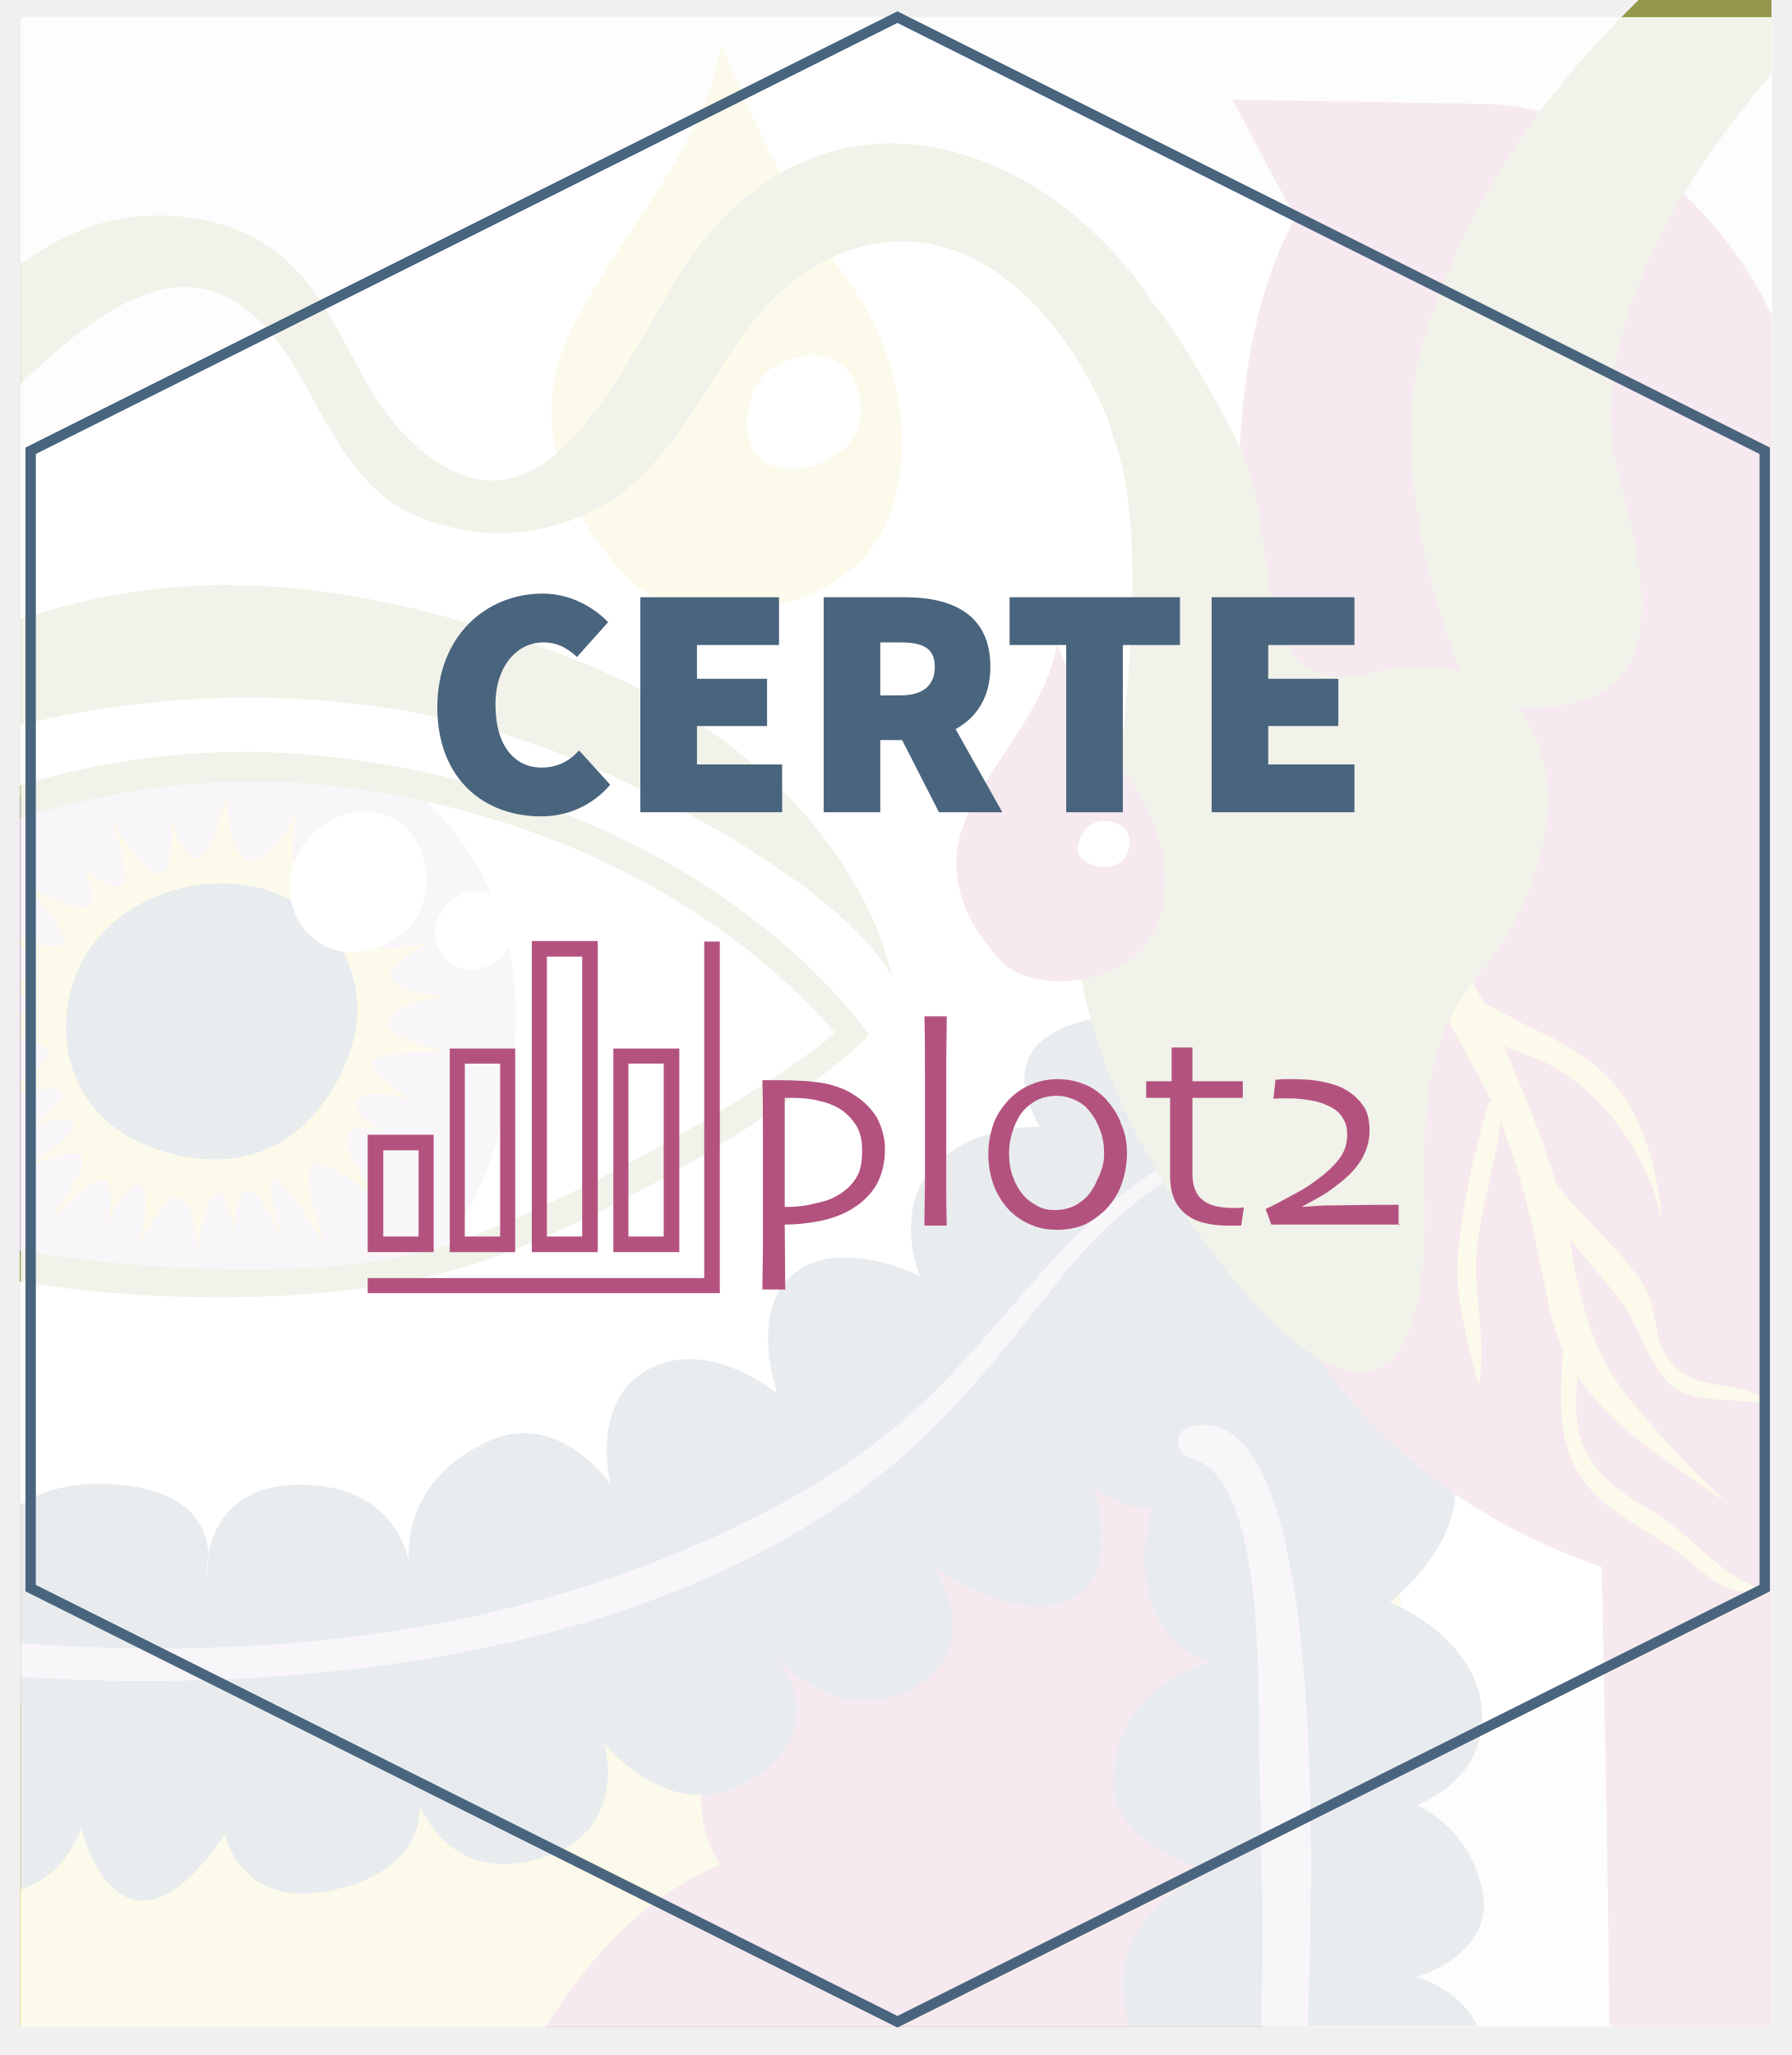
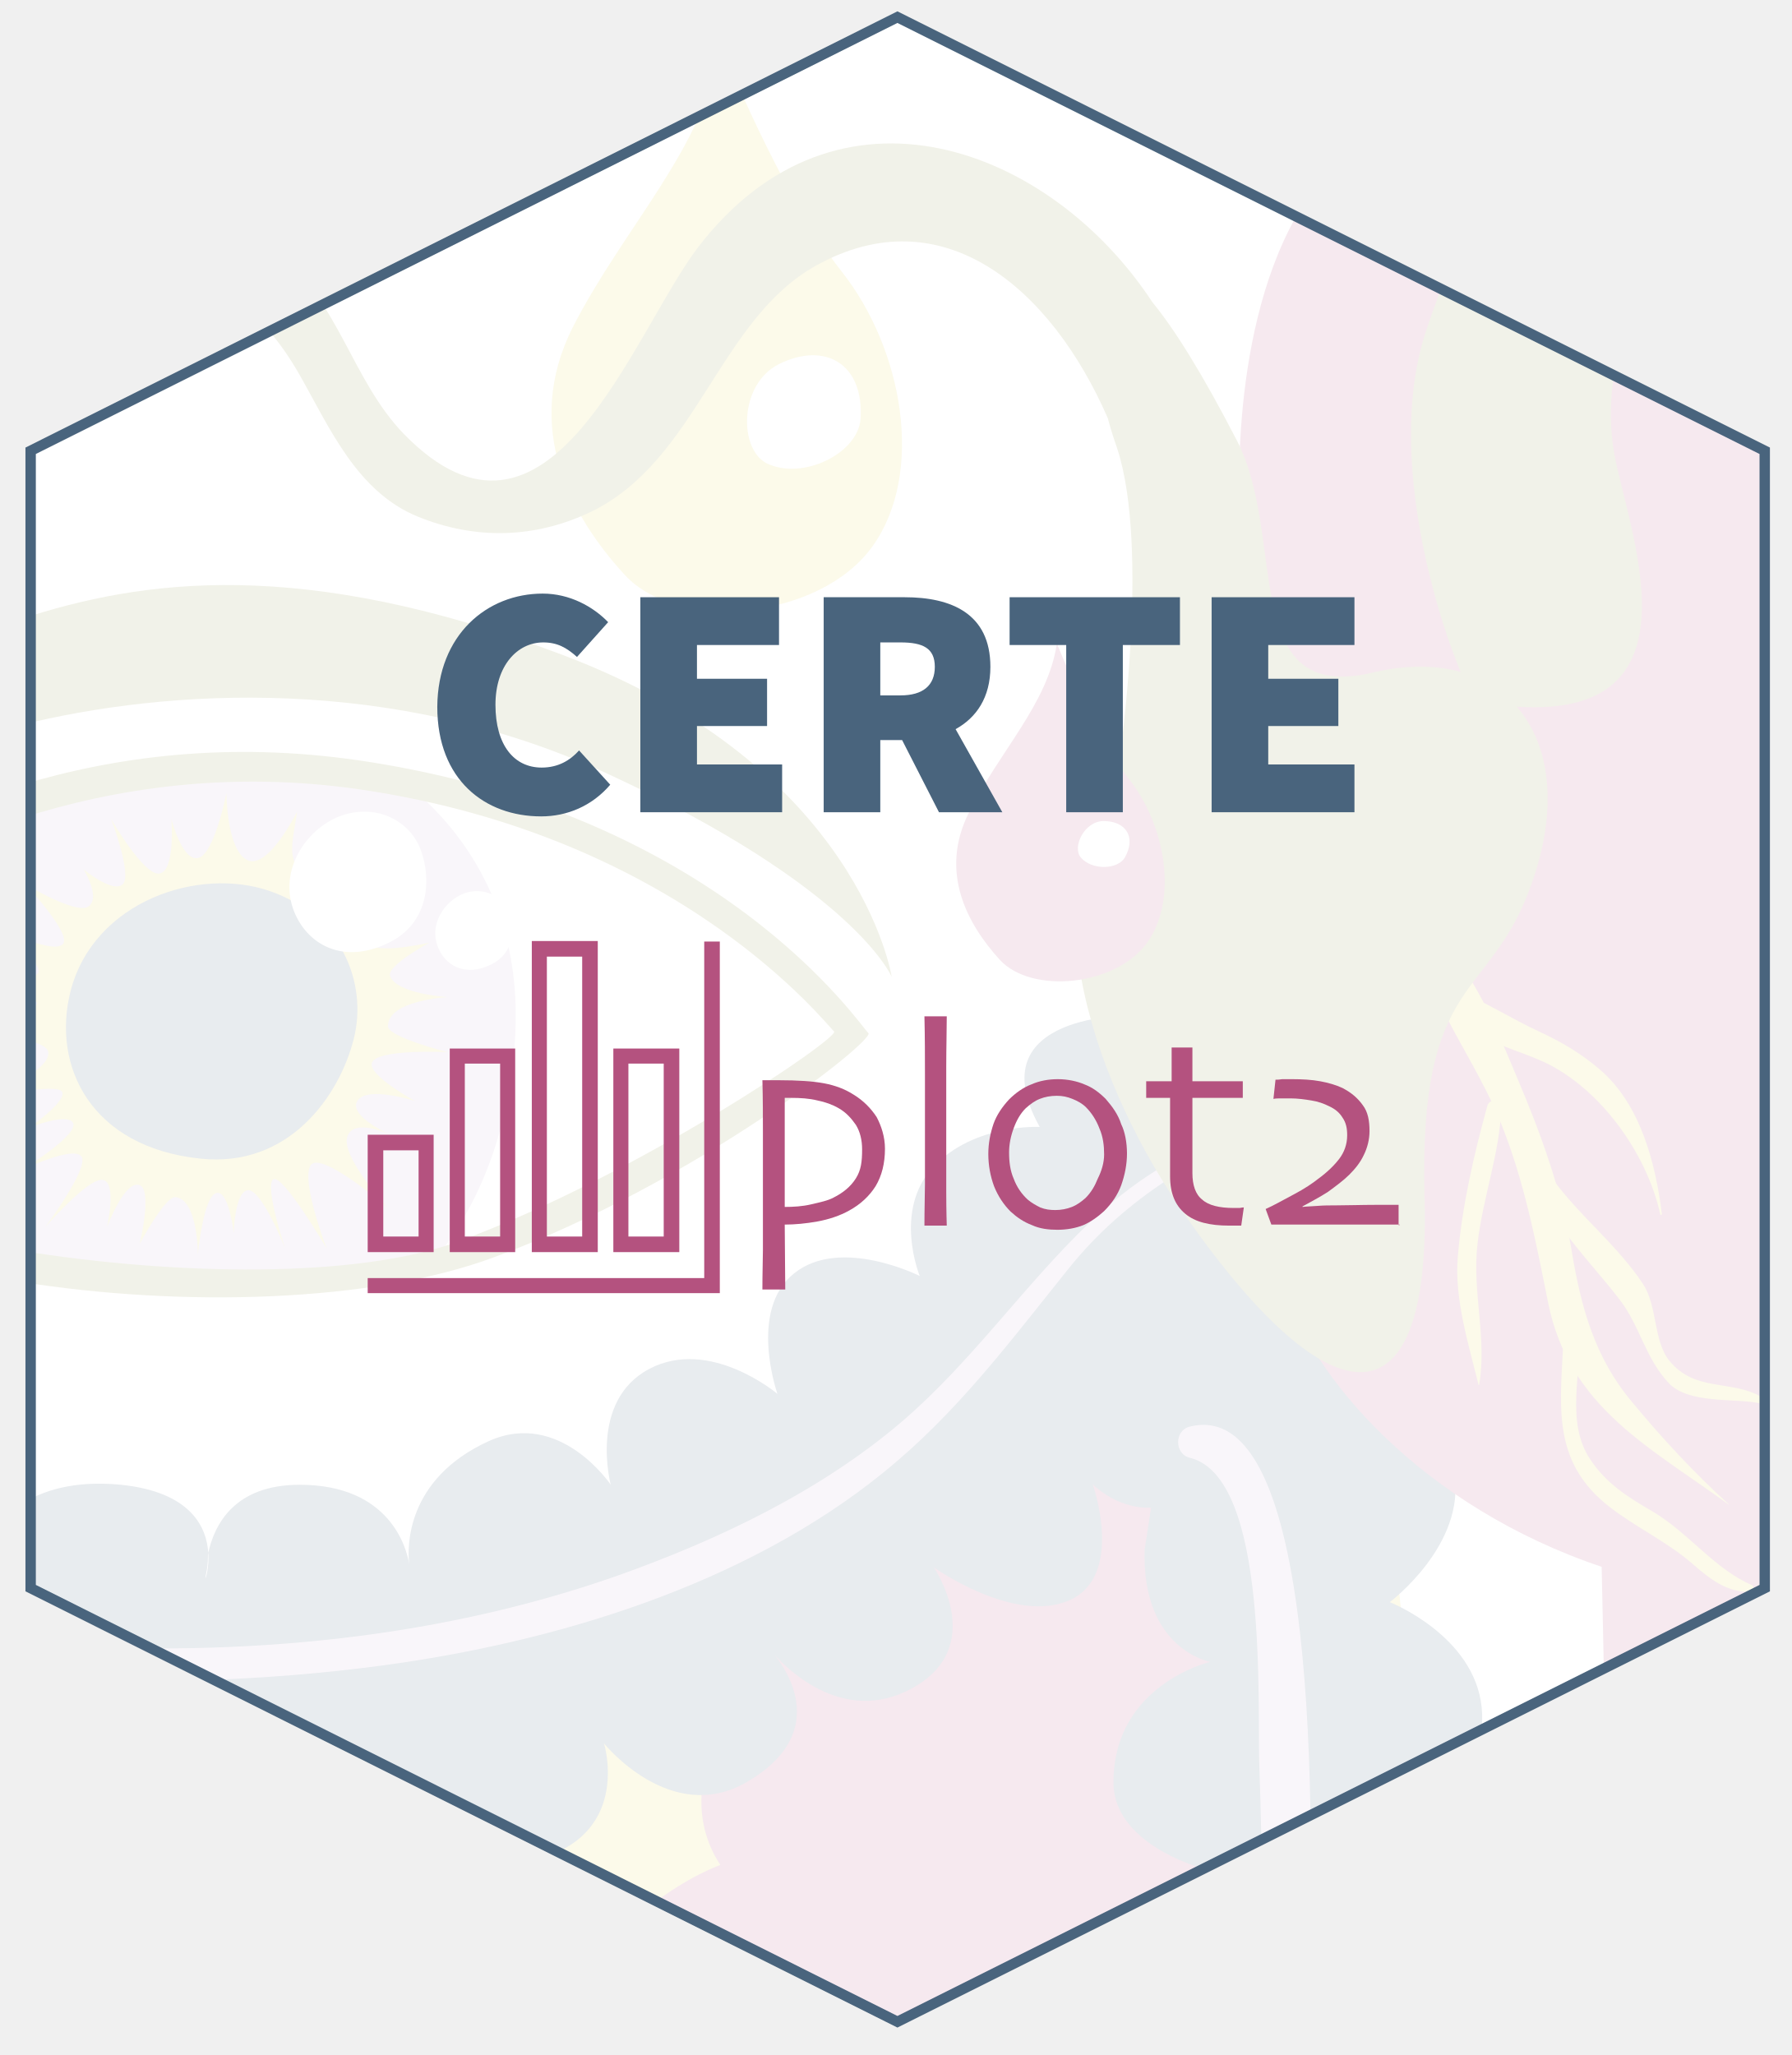
<svg xmlns="http://www.w3.org/2000/svg" xmlns:xlink="http://www.w3.org/1999/xlink" version="1.1" width="345" height="395.7">
-   <svg version="1.1" id="SvgjsSvg1147" x="0px" y="0px" viewBox="0 0 345 395.7" style="enable-background:new 0 0 345 395.7;" xml:space="preserve">
+   <svg id="Layer_1" x="0px" y="0px" viewBox="0 0 345 395.7" style="enable-background:new 0 0 345 395.7;" xml:space="preserve">
    <style type="text/css">
	.st0{fill:#FFFFFF;}
	.st1{clip-path:url(#SVGID_4_);}
	.st2{clip-path:url(#SVGID_6_);fill:#B4527F;}
	.st3{clip-path:url(#SVGID_8_);fill:#B4527F;}
	.st4{clip-path:url(#SVGID_10_);fill:#E4D559;}
	.st5{clip-path:url(#SVGID_12_);fill:#B4527F;}
	.st6{clip-path:url(#SVGID_14_);fill:#49647D;}
	.st7{clip-path:url(#SVGID_16_);fill:#49647D;}
	.st8{clip-path:url(#SVGID_18_);fill:#CEB9D6;}
	.st9{clip-path:url(#SVGID_20_);fill:#E4D559;}
	.st10{clip-path:url(#SVGID_22_);fill:#B4527F;}
	.st11{clip-path:url(#SVGID_24_);fill:#E4D559;}
	.st12{clip-path:url(#SVGID_26_);fill:#FFFFFF;}
	.st13{clip-path:url(#SVGID_28_);fill:#49647D;}
	.st14{clip-path:url(#SVGID_30_);fill:#FFFFFF;}
	.st15{clip-path:url(#SVGID_32_);fill:#FFFFFF;}
	.st16{clip-path:url(#SVGID_34_);fill:#E4D559;}
	.st17{clip-path:url(#SVGID_36_);fill:#E4D559;}
	.st18{clip-path:url(#SVGID_38_);fill:#E4D559;}
	.st19{clip-path:url(#SVGID_40_);fill:#E4D559;}
	.st20{clip-path:url(#SVGID_42_);fill:#E4D559;}
	.st21{clip-path:url(#SVGID_44_);fill:#93984C;}
	.st22{clip-path:url(#SVGID_46_);fill:#93984C;}
	.st23{clip-path:url(#SVGID_48_);fill:#93984C;}
	.st24{clip-path:url(#SVGID_50_);fill:#49647D;}
	.st25{clip-path:url(#SVGID_52_);fill:#49647D;}
	.st26{clip-path:url(#SVGID_54_);fill:#49647D;}
	.st27{clip-path:url(#SVGID_56_);fill:#CEB9D6;}
	.st28{clip-path:url(#SVGID_58_);fill:#CEB9D6;}
	.st29{clip-path:url(#SVGID_60_);fill:#93984C;}
	.st30{clip-path:url(#SVGID_62_);fill:#B4527F;}
	.st31{clip-path:url(#SVGID_64_);fill:#FFFFFF;}
	.st32{display:none;}
	.st33{display:inline;}
	.st34{display:none;opacity:0.9;clip-path:url(#SVGID_66_);fill:#FFFFFF;enable-background:new    ;}
	.st35{opacity:0.875;clip-path:url(#SVGID_68_);fill:#FFFFFF;enable-background:new    ;}
	.st36{fill:none;stroke:#49647D;stroke-width:2;stroke-miterlimit:10;}
	.st37{fill:#49647D;}
	.st38{fill-rule:evenodd;clip-rule:evenodd;fill:#B4527F;stroke:#B4527F;stroke-miterlimit:10;}
	.st39{fill:#B4527F;}
</style>
-     <g id="SvgjsG1146">
+     <g id="logo_1_">
      <g>
-         <polygon id="SvgjsPolygon1145" class="st0" points="172.8,3.3 339.8,86.8 339.8,305.8 172.8,389.3 5.9,305.8 5.9,86.8   " />
+         <polygon id="SVGID_1_" class="st0" points="172.8,3.3 339.8,86.8 339.8,305.8 172.8,389.3 5.9,305.8 5.9,86.8   " />
      </g>
      <g>
        <g>
          <g>
            <defs>
-               <polygon id="SvgjsPolygon1144" points="172.8,3.3 339.8,86.8 339.8,305.8 172.8,389.3 5.9,305.8 5.9,86.8      " />
+               <polygon id="SVGID_3_" points="172.8,3.3 339.8,86.8 339.8,305.8 172.8,389.3 5.9,305.8 5.9,86.8      " />
            </defs>
-             <clipPath id="SvgjsClipPath1143">
+             <clipPath id="SVGID_4_">
              <use xlink:href="#SVGID_3_" style="overflow:visible;" />
            </clipPath>
-             <g id="SvgjsG1142" class="st1">
-               <g>
-                 <g>
-                   <g>
-                     <defs>
-                       <rect id="SvgjsRect1141" x="3.9" y="14.4" width="337.3" height="386" />
-                     </defs>
-                     <clipPath id="SvgjsClipPath1140">
+             <g id="logo" class="st1">
+               <g>
+                 <g>
+                   <g>
+                     <defs>
+                       <rect id="SVGID_5_" x="3.9" y="14.4" width="337.3" height="386" />
+                     </defs>
+                     <clipPath id="SVGID_6_">
                      <use xlink:href="#SVGID_5_" style="overflow:visible;" />
                    </clipPath>
                    <path class="st2" d="M306.1,19.6" />
                  </g>
                </g>
              </g>
              <g>
                <g>
                  <g>
                    <defs>
-                       <rect id="SvgjsRect1139" x="3.9" y="14.4" width="337.3" height="386" />
-                     </defs>
-                     <clipPath id="SvgjsClipPath1138">
+                       <rect id="SVGID_7_" x="3.9" y="14.4" width="337.3" height="386" />
+                     </defs>
+                     <clipPath id="SVGID_8_">
                      <use xlink:href="#SVGID_7_" style="overflow:visible;" />
                    </clipPath>
                    <path class="st3" d="M306.1,19.6c0.7,3.3,5.8,3.2,6.6,0" />
                  </g>
                </g>
              </g>
              <g>
                <g>
                  <g>
                    <defs>
-                       <rect id="SvgjsRect1137" x="3.9" y="14.4" width="337.3" height="386" />
-                     </defs>
-                     <clipPath id="SvgjsClipPath1136">
+                       <rect id="SVGID_9_" x="3.9" y="14.4" width="337.3" height="386" />
+                     </defs>
+                     <clipPath id="SVGID_10_">
                      <use xlink:href="#SVGID_9_" style="overflow:visible;" />
                    </clipPath>
                    <path class="st4" d="M254.3,271.6c-26.4-12.8-106.2,18.5-135.2,26.2C93.7,304.6,49.7,329.2,3.9,328v62.1h266.3          C269.8,344.1,276.1,282.1,254.3,271.6" />
                  </g>
                </g>
              </g>
              <g>
                <g>
                  <g>
                    <defs>
-                       <rect id="SvgjsRect1135" x="3.9" y="14.4" width="337.3" height="386" />
-                     </defs>
-                     <clipPath id="SvgjsClipPath1134">
+                       <rect id="SVGID_11_" x="3.9" y="14.4" width="337.3" height="386" />
+                     </defs>
+                     <clipPath id="SVGID_12_">
                      <use xlink:href="#SVGID_11_" style="overflow:visible;" />
                    </clipPath>
                    <path class="st5" d="M222.7,266.2c-35.1-20.8-96.2-3.3-73.9,52c0,0-22.3,22.3-10.1,40.9c-10.7,4.2-23.1,14-33.5,31.1h8.1          h35.2h94.8C257.4,344.2,253.4,284.4,222.7,266.2" />
                  </g>
                </g>
              </g>
              <g>
                <g>
                  <g>
                    <defs>
-                       <rect id="SvgjsRect1133" x="3.9" y="14.4" width="337.3" height="386" />
-                     </defs>
-                     <clipPath id="SvgjsClipPath1132">
+                       <rect id="SVGID_13_" x="3.9" y="14.4" width="337.3" height="386" />
+                     </defs>
+                     <clipPath id="SVGID_14_">
                      <use xlink:href="#SVGID_13_" style="overflow:visible;" />
                    </clipPath>
                    <path class="st6" d="M272.7,380.7c0,0,15.5-4.4,12.7-16.9s-12.7-16.2-12.7-16.2s14-4.8,12.6-18.8          c-1.4-13.9-17.7-20.3-17.7-20.3s14.8-11.1,12.4-24.9c-2.3-13.8-17.8-14.7-17.8-14.7c5.3-6.9,20.2-9.5-6.1-35.1          c-20.6-20-23.3-0.7-30.7,4.4c-7.4,5.1,0,27.5,0,27.5l-5,32.7C219.8,317.6,233,320,233,320s-18.6,4.4-18.6,23.2          c0,12.7,18.9,17.1,18.9,17.1s-20.3,8-16.7,25.9c0.3,1.4,0.6,2.7,1.1,3.9h66.8C281,382.8,272.7,380.7,272.7,380.7" />
                  </g>
                </g>
              </g>
              <g>
                <g>
                  <g>
                    <defs>
-                       <rect id="SvgjsRect1131" x="3.9" y="14.4" width="337.3" height="386" />
-                     </defs>
-                     <clipPath id="SvgjsClipPath1130">
+                       <rect id="SVGID_15_" x="3.9" y="14.4" width="337.3" height="386" />
+                     </defs>
+                     <clipPath id="SVGID_16_">
                      <use xlink:href="#SVGID_15_" style="overflow:visible;" />
                    </clipPath>
                    <path class="st7" d="M15.6,352c0,0,7.6,30.7,27.7,1.2c0,0,2.9,13.7,18.8,11.1c20.4-3.4,18.7-16.7,18.7-16.7          s5.2,14,20.5,10.9c20.8-4.1,15-22.8,15-22.8s12.8,15.9,27.4,7.5c16.1-9.3,8-21.4,5.4-24.6c-0.4-0.5-0.7-0.8-0.7-0.8          s0.3,0.3,0.7,0.8c2.7,3,13.4,13.5,26.3,6.6c15-8,4.4-23.4,4.4-23.4s15.6,11.1,26.2,6.3c10.6-4.8,4.4-22.3,4.4-22.3          s12.9,13.4,27-5.9s0-34.3,0-34.3s20.8,6.6,27.9-12.4c7.2-19-21.1-56.5-47.1-37.7c0,0-30.3-0.6-18,21.5          c0,0-12.6-0.7-20.5,7.7c-7.8,8.4-2.6,21-2.6,21s-15.3-7.7-24.2-0.5c-8.9,7.1-3.2,23.2-3.2,23.2s-13-11-24.7-4.8          s-7.4,22.3-7.4,22.3s-9.8-14.6-23.5-8.4c-16,7.3-15.7,20.5-15.3,23.7c0.1,0.5,0.1,0.7,0.1,0.7s0-0.3-0.1-0.7          c-0.5-3.1-3.7-15.3-21.1-15.3c-12.6,0-16.4,7.7-17.6,13.1c0.2,2.8-0.5,4.9-0.5,4.9s-0.1-2.1,0.5-4.9          c-0.3-4.8-3.2-11.7-16.8-13.1C14.1,285,8,287.1,4,289.7v74.1C13,361.1,15.6,352,15.6,352" />
                  </g>
                </g>
              </g>
              <g>
                <g>
                  <g>
                    <defs>
-                       <rect id="SvgjsRect1129" x="3.9" y="14.4" width="337.3" height="386" />
-                     </defs>
-                     <clipPath id="SvgjsClipPath1128">
+                       <rect id="SVGID_17_" x="3.9" y="14.4" width="337.3" height="386" />
+                     </defs>
+                     <clipPath id="SVGID_18_">
                      <use xlink:href="#SVGID_17_" style="overflow:visible;" />
                    </clipPath>
                    <path class="st8" d="M32.8,248.1c3.3,0.2,6.6,0.4,9.8,0.6c9.2,0.2,18.2-0.9,27.2-2.3c1.6-1,3.4-1.6,5.4-1.6          c0.1,0,0.2,0,0.3,0c0.1,0,0.1,0,0.1,0c0.5-0.1,1.1-0.3,1.6-0.5c1.3-0.5,2.6-1,4-1.4c0.9-0.3,1.8-0.5,2.7-0.6          c10.5-12.8,15.4-30.5,15.4-46.9c0-18.9-8.1-33.3-19.3-43c-13.1-2-26.3-4-39.6-3.8c-10.1,0.2-19.9,1.6-29.8,3.7          c-2,0.4-4.4,0.7-6.8,1v91c2.9,0.1,5.7,0.3,8.5,0.8C19.2,246.4,25.9,247.6,32.8,248.1" />
                  </g>
                </g>
              </g>
              <g>
                <g>
                  <g>
                    <defs>
-                       <rect id="SvgjsRect1127" x="3.9" y="14.4" width="337.3" height="386" />
-                     </defs>
-                     <clipPath id="SvgjsClipPath1126">
+                       <rect id="SVGID_19_" x="3.9" y="14.4" width="337.3" height="386" />
+                     </defs>
+                     <clipPath id="SVGID_20_">
                      <use xlink:href="#SVGID_19_" style="overflow:visible;" />
                    </clipPath>
                    <path class="st9" d="M12,210.3c0.7,1.9-6.3,6.8-6.3,6.8s7-2.8,8.3-1c1.6,2.2-9.8,9.2-9.8,9.2s9.9-4.8,11.5-2.6          c1.5,2.2-7,13.6-7,13.6s8.3-9.6,11.1-9.1s0.8,9.1,0.8,9.1s3.4-9.2,6.3-8.1c2.5,1,0,11.3,0,11.3s4.9-9.2,6.9-9          c4.3,0.5,4.3,11,4.3,11s1.1-11.6,3.7-11.8c2.3-0.3,3.2,7.7,3.2,7.7s0.2-7.7,2.6-8.2c2.7-0.6,7.3,11.2,7.3,11.2          s-4-12-2.3-13.3c1.8-1.2,10.3,13.3,10.3,13.3s-5-13-3.1-16s14.8,8.1,14.8,8.1s-9.1-9.9-7.7-13.7c1.1-3.1,6.3-1.2,8.2-0.3          c-2.1-1-7.8-4-6.3-6.5c1.8-3,11.1,0,11.1,0s-9-4.9-8.3-7.3c0.8-2.8,14.6-2.1,14.6-2.1s-11.5-2.9-11.5-5          c0-5,11.5-5.6,11.5-5.6s-9.9-0.6-11.1-4.1c-0.6-2,7.6-6.4,7.6-6.4S72,184,71,181.5c-1.4-3.6,7.6-16.1,7.6-16.1          s-7.7,8-11.7,6.6c-3.9-1.3,1.1-15.7,1.1-15.7s-6.5,13.1-9.8,11.3s-1.5-7.1-1-11.3c0,0-5.6,11.3-9.6,9.3s-4-12.9-4-12.9          s-2.3,11.7-5.4,12.5c-3.1,0.8-5.2-7.5-5.2-7.5s0.8,10-2.3,10.5c-3,0.5-9.3-10.5-9.3-10.5s4,10.5,2.3,12.5          c-1.8,2-7.6-2.8-7.6-2.8s3.3,5.3,1,7.1s-12.3-4.3-12.3-4.3s9.1,9.6,7.3,11.6c-1.1,1.2-5.2-0.1-8.1-1.3v1.6          c1.8,1.9,3.7,4.1,3.4,5.1c-0.2,0.7-1.7,1.1-3.4,1.5v2.7c1.7,0.6,3.1,1.3,3.1,1.8c-0.1,0.7-1.4,1.5-3.1,2.2v4.6          c2.9,0.6,5.3,1.5,5.3,2.7c0.1,1.8-2.4,3.7-5.3,5.3v2.2C7.9,209.6,11.6,209.3,12,210.3" />
                  </g>
                </g>
              </g>
              <g>
                <g>
                  <g>
                    <defs>
-                       <rect id="SvgjsRect1125" x="3.9" y="14.4" width="337.3" height="386" />
-                     </defs>
-                     <clipPath id="SvgjsClipPath1124">
+                       <rect id="SVGID_21_" x="3.9" y="14.4" width="337.3" height="386" />
+                     </defs>
+                     <clipPath id="SVGID_22_">
                      <use xlink:href="#SVGID_21_" style="overflow:visible;" />
                    </clipPath>
                    <path class="st10" d="M237.3,19.2c4.2,7.6,7.9,15.3,12.2,22.6c-13.4,23.9-10.7,58.9-10.7,58.9c7.4,62.8,43,69.4,43,69.4          c2.9,28.4-35,76.3-35,76.3c5.3,18.9,27.4,43.8,61.6,55.3c0.3,13.8,1.1,49.4,1.5,88.4h31.2V60.6          C330.7,38.3,308.2,20.5,286,20" />
                  </g>
                </g>
              </g>
              <g>
                <g>
                  <g>
                    <defs>
-                       <rect id="SvgjsRect1123" x="3.9" y="14.4" width="337.3" height="386" />
-                     </defs>
-                     <clipPath id="SvgjsClipPath1122">
+                       <rect id="SVGID_23_" x="3.9" y="14.4" width="337.3" height="386" />
+                     </defs>
+                     <clipPath id="SVGID_24_">
                      <use xlink:href="#SVGID_23_" style="overflow:visible;" />
                    </clipPath>
                    <path class="st11" d="M138.8,8.6c0,0,11.3,28.6,23.2,43.6s16.1,38.9,6,53s-37.4,16.7-47.7,5.5s-19.8-28.3-10-47.7          C120.2,43.6,135.9,28.2,138.8,8.6" />
                  </g>
                </g>
              </g>
              <g>
                <g>
                  <g>
                    <defs>
-                       <rect id="SvgjsRect1121" x="3.9" y="14.4" width="337.3" height="386" />
-                     </defs>
-                     <clipPath id="SvgjsClipPath1120">
+                       <rect id="SVGID_25_" x="3.9" y="14.4" width="337.3" height="386" />
+                     </defs>
+                     <clipPath id="SVGID_26_">
                      <use xlink:href="#SVGID_25_" style="overflow:visible;" />
                    </clipPath>
                    <path class="st12" d="M150,70.1c-7.8,3.9-7.8,16.6-2.2,19.2c7,3.2,17.4-2.1,17.9-8.6C166.4,70.1,158.9,65.7,150,70.1" />
                  </g>
                </g>
              </g>
              <g>
                <g>
                  <g>
                    <defs>
-                       <rect id="SvgjsRect1119" x="3.9" y="14.4" width="337.3" height="386" />
-                     </defs>
-                     <clipPath id="SvgjsClipPath1118">
+                       <rect id="SVGID_27_" x="3.9" y="14.4" width="337.3" height="386" />
+                     </defs>
+                     <clipPath id="SVGID_28_">
                      <use xlink:href="#SVGID_27_" style="overflow:visible;" />
                    </clipPath>
                    <path class="st13" d="M52,171.6c-13.7-4.8-33.9,1.9-38.4,19.2c-3.7,14.5,3.9,30.1,25,32.3c17,1.8,26.7-12,29.5-23          C70.9,189.1,65.5,176.3,52,171.6" />
                  </g>
                </g>
              </g>
              <g>
                <g>
                  <g>
                    <defs>
-                       <rect id="SvgjsRect1117" x="3.9" y="14.4" width="337.3" height="386" />
-                     </defs>
-                     <clipPath id="SvgjsClipPath1116">
+                       <rect id="SVGID_29_" x="3.9" y="14.4" width="337.3" height="386" />
+                     </defs>
+                     <clipPath id="SVGID_30_">
                      <use xlink:href="#SVGID_29_" style="overflow:visible;" />
                    </clipPath>
                    <path class="st14" d="M66.9,156.7c-6.9,1.7-13.3,9.9-10.5,18.2c2.4,6.9,9.7,11.2,18.9,6.4c7.4-3.9,7.7-12.1,5.8-17.4          C79.4,158.8,73.7,155,66.9,156.7" />
                  </g>
                </g>
              </g>
              <g>
                <g>
                  <g>
                    <defs>
-                       <rect id="SvgjsRect1115" x="3.9" y="14.4" width="337.3" height="386" />
-                     </defs>
-                     <clipPath id="SvgjsClipPath1114">
+                       <rect id="SVGID_31_" x="3.9" y="14.4" width="337.3" height="386" />
+                     </defs>
+                     <clipPath id="SVGID_32_">
                      <use xlink:href="#SVGID_31_" style="overflow:visible;" />
                    </clipPath>
                    <path class="st15" d="M90.1,171.8c-3.9,1-7.5,5.6-5.9,10.2c1.3,3.9,5.4,6.3,10.6,3.6c4.2-2.2,4.3-6.8,3.3-9.7          C97,173,93.9,170.9,90.1,171.8" />
                  </g>
                </g>
              </g>
              <g>
                <g>
                  <g>
                    <defs>
-                       <rect id="SvgjsRect1113" x="3.9" y="14.4" width="337.3" height="386" />
-                     </defs>
-                     <clipPath id="SvgjsClipPath1112">
+                       <rect id="SVGID_33_" x="3.9" y="14.4" width="337.3" height="386" />
+                     </defs>
+                     <clipPath id="SVGID_34_">
                      <use xlink:href="#SVGID_33_" style="overflow:visible;" />
                    </clipPath>
                    <path class="st16" d="M332.8,289.6c-6.7-6.1-12.8-12.7-18.6-19.7c-7.2-8.6-9.8-18.3-11.6-29.2c-1.9-11.4-5.9-22.4-10.4-33          c-3.9-9.2-8.3-21-16.1-27.6c-1.5-1.3-3.6,0.2-3.1,2c2.9,11.8,11.3,22.5,15.9,33.9c4.6,11.4,6.8,22.9,9.2,34.9          c4.1,20.1,19.5,27.7,34.6,38.7C332.8,289.8,332.9,289.7,332.8,289.6" />
                  </g>
                </g>
              </g>
              <g>
                <g>
                  <g>
                    <defs>
-                       <rect id="SvgjsRect1111" x="3.9" y="14.4" width="337.3" height="386" />
-                     </defs>
-                     <clipPath id="SvgjsClipPath1110">
+                       <rect id="SVGID_35_" x="3.9" y="14.4" width="337.3" height="386" />
+                     </defs>
+                     <clipPath id="SVGID_36_">
                      <use xlink:href="#SVGID_35_" style="overflow:visible;" />
                    </clipPath>
                    <path class="st17" d="M320,233.8c-1.2-9.7-4.1-21.2-12-27.9c-3.6-3.1-7.4-5.3-11.7-7.3c-5.2-2.4-10.1-5.6-15.4-7.7          c-1.8-0.7-3.4,1-2.4,2.7c3.5,6.1,11.9,7.9,17.9,10.5c11.3,4.8,20.7,17.8,23.3,29.8C319.7,234,320,233.9,320,233.8" />
                  </g>
                </g>
              </g>
              <g>
                <g>
                  <g>
                    <defs>
-                       <rect id="SvgjsRect1109" x="3.9" y="14.4" width="337.3" height="386" />
-                     </defs>
-                     <clipPath id="SvgjsClipPath1108">
+                       <rect id="SVGID_37_" x="3.9" y="14.4" width="337.3" height="386" />
+                     </defs>
+                     <clipPath id="SVGID_38_">
                      <use xlink:href="#SVGID_37_" style="overflow:visible;" />
                    </clipPath>
                    <path class="st18" d="M294.5,220c0.4,12.5,10.3,21,17.4,30.3c3.9,5.1,4.9,11.2,9.4,16c3.8,4.1,12.9,2.9,17.5,3.9          c0.7,0.2,1.1-0.9,0.4-1.2c-5.9-3.4-12.7-0.9-17.7-6.9c-3.2-3.9-2.3-10.5-5.1-14.8c-6.5-9.9-16.8-16.2-21.5-27.4          C294.8,219.7,294.5,219.8,294.5,220" />
                  </g>
                </g>
              </g>
              <g>
                <g>
                  <g>
                    <defs>
-                       <rect id="SvgjsRect1107" x="3.9" y="14.4" width="337.3" height="386" />
-                     </defs>
-                     <clipPath id="SvgjsClipPath1106">
+                       <rect id="SVGID_39_" x="3.9" y="14.4" width="337.3" height="386" />
+                     </defs>
+                     <clipPath id="SVGID_40_">
                      <use xlink:href="#SVGID_39_" style="overflow:visible;" />
                    </clipPath>
                    <path class="st19" d="M301.1,256.5c-0.5,13.4-2.9,24.7,9,33.8c5.2,4,11,6.6,16,11c3.2,2.8,6.6,5.4,10.9,5.2          c0.7,0,0.9-1,0.3-1.3c-7.2-3.1-12.1-10-19-14.1c-4.8-2.8-9-5.4-12.1-10.1c-4.8-7.1-1.7-16.8-2-24.7          C304.1,254.3,301.2,254.6,301.1,256.5" />
                  </g>
                </g>
              </g>
              <g>
                <g>
                  <g>
                    <defs>
-                       <rect id="SvgjsRect1105" x="3.9" y="14.4" width="337.3" height="386" />
-                     </defs>
-                     <clipPath id="SvgjsClipPath1104">
+                       <rect id="SVGID_41_" x="3.9" y="14.4" width="337.3" height="386" />
+                     </defs>
+                     <clipPath id="SVGID_42_">
                      <use xlink:href="#SVGID_41_" style="overflow:visible;" />
                    </clipPath>
                    <path class="st20" d="M284.8,266.7c1.6-9-1.4-18-0.3-27.2c1-8.9,4.3-17.4,4.6-26.4c0.1-1.6-2.3-1.6-2.7-0.2          c-2.6,9.4-4.9,19.4-5.7,29.1c-0.7,8.1,2.1,16.9,4,24.7C284.7,266.7,284.8,266.7,284.8,266.7" />
                  </g>
                </g>
              </g>
              <g>
                <g>
                  <g>
                    <defs>
-                       <rect id="SvgjsRect1103" x="3.9" y="14.4" width="337.3" height="386" />
-                     </defs>
-                     <clipPath id="SvgjsClipPath1102">
+                       <rect id="SVGID_43_" x="3.9" y="14.4" width="337.3" height="386" />
+                     </defs>
+                     <clipPath id="SVGID_44_">
                      <use xlink:href="#SVGID_43_" style="overflow:visible;" />
                    </clipPath>
                    <path class="st21" d="M341.1-22.3c-2.5,1.9-8,5.9-11.4,9C309.1,5.4,286.8,26.4,274.5,64c-9.5,29.1,8,70.8,9.8,71.1          c46.3,8.2,29.3-32.1,26.5-47.9c-4.1-23.4,12.6-52.7,30.3-72.9v-33.7L341.1-22.3z" />
                  </g>
                </g>
              </g>
              <g>
                <g>
                  <g>
                    <defs>
-                       <rect id="SvgjsRect1101" x="3.9" y="14.4" width="337.3" height="386" />
-                     </defs>
-                     <clipPath id="SvgjsClipPath1100">
+                       <rect id="SVGID_45_" x="3.9" y="14.4" width="337.3" height="386" />
+                     </defs>
+                     <clipPath id="SVGID_46_">
                      <use xlink:href="#SVGID_45_" style="overflow:visible;" />
                    </clipPath>
                    <path class="st22" d="M116.8,148.9c47.8,22.1,54.9,39.2,54.9,39.2s-6.2-40.4-63.4-62c-50.3-19-81-14.5-104.3-6.9v20.4          C32.3,132.6,75.6,129.9,116.8,148.9" />
                  </g>
                </g>
              </g>
              <g>
                <g>
                  <g>
                    <defs>
-                       <rect id="SvgjsRect1099" x="3.9" y="14.4" width="337.3" height="386" />
-                     </defs>
-                     <clipPath id="SvgjsClipPath1098">
+                       <rect id="SVGID_47_" x="3.9" y="14.4" width="337.3" height="386" />
+                     </defs>
+                     <clipPath id="SVGID_48_">
                      <use xlink:href="#SVGID_47_" style="overflow:visible;" />
                    </clipPath>
                    <path class="st23" d="M95.1,242.1c38.9-14.4,73.7-42,72.1-43.2c-1.5-1.2-28.3-42.3-98.2-52.5c-24.8-3.6-46.6-0.8-65.1,4.8          v6.4c18.4-5.9,40.6-9.2,65.4-5.6c62.1,9.1,90,45.6,91.3,46.6c1.3,1.1-37.6,27.6-72.2,40.4c-19.7,7.3-54.9,6.6-84.6,1.8v6          C35,251.8,71.7,250.8,95.1,242.1" />
                  </g>
                </g>
              </g>
              <g>
                <g>
                  <g>
                    <defs>
-                       <rect id="SvgjsRect1097" x="3.9" y="14.4" width="337.3" height="386" />
-                     </defs>
-                     <clipPath id="SvgjsClipPath1096">
+                       <rect id="SVGID_49_" x="3.9" y="14.4" width="337.3" height="386" />
+                     </defs>
+                     <clipPath id="SVGID_50_">
                      <use xlink:href="#SVGID_49_" style="overflow:visible;" />
                    </clipPath>
                    <path class="st24" d="M39.5,303.7c0,0,0.7-2.1,0.5-4.9C39.4,301.6,39.5,303.7,39.5,303.7" />
                  </g>
                </g>
              </g>
              <g>
                <g>
                  <g>
                    <defs>
-                       <rect id="SvgjsRect1095" x="3.9" y="14.4" width="337.3" height="386" />
-                     </defs>
-                     <clipPath id="SvgjsClipPath1094">
+                       <rect id="SVGID_51_" x="3.9" y="14.4" width="337.3" height="386" />
+                     </defs>
+                     <clipPath id="SVGID_52_">
                      <use xlink:href="#SVGID_51_" style="overflow:visible;" />
                    </clipPath>
                    <path class="st25" d="M149.1,318.6c-0.4-0.5-0.7-0.8-0.7-0.8S148.6,318.1,149.1,318.6" />
                  </g>
                </g>
              </g>
              <g>
                <g>
                  <g>
                    <defs>
-                       <rect id="SvgjsRect1093" x="3.9" y="14.4" width="337.3" height="386" />
-                     </defs>
-                     <clipPath id="SvgjsClipPath1092">
+                       <rect id="SVGID_53_" x="3.9" y="14.4" width="337.3" height="386" />
+                     </defs>
+                     <clipPath id="SVGID_54_">
                      <use xlink:href="#SVGID_53_" style="overflow:visible;" />
                    </clipPath>
                    <path class="st26" d="M78.8,301.1c0,0.5,0.1,0.7,0.1,0.7S78.9,301.6,78.8,301.1" />
                  </g>
                </g>
              </g>
              <g>
                <g>
                  <g>
                    <defs>
-                       <rect id="SvgjsRect1091" x="3.9" y="14.4" width="337.3" height="386" />
-                     </defs>
-                     <clipPath id="SvgjsClipPath1090">
+                       <rect id="SVGID_55_" x="3.9" y="14.4" width="337.3" height="386" />
+                     </defs>
+                     <clipPath id="SVGID_56_">
                      <use xlink:href="#SVGID_55_" style="overflow:visible;" />
                    </clipPath>
                    <path class="st27" d="M73.6,320.7c33.4-4.5,69.7-15.5,96.3-37c14.4-11.6,24.5-25.3,36-39.6c5.4-6.7,11.8-12.3,19-17          c14.7-9.7,24.9-2.6,35.4,8.3c1.7,1.8,4.1-0.5,3.2-2.5c-12.3-26.1-38.6-12-53.8,2.6c-12.7,12.2-22.5,26.6-36,38.2          c-15.8,13.5-35.4,22.8-54.8,29.7c-36.7,12.9-76.2,15.9-114.9,13v6.5C27.1,324.4,50.4,323.8,73.6,320.7" />
                  </g>
                </g>
              </g>
              <g>
                <g>
                  <g>
                    <defs>
-                       <rect id="SvgjsRect1089" x="3.9" y="14.4" width="337.3" height="386" />
-                     </defs>
-                     <clipPath id="SvgjsClipPath1088">
+                       <rect id="SVGID_57_" x="3.9" y="14.4" width="337.3" height="386" />
+                     </defs>
+                     <clipPath id="SVGID_58_">
                      <use xlink:href="#SVGID_57_" style="overflow:visible;" />
                    </clipPath>
                    <path class="st28" d="M229.1,274.7c-3,0.7-3,5.3,0,6c15.4,3.8,12.9,48.2,13.4,59.9c0.6,16.5,0.6,33,0.4,49.5h8.9          C253.4,347.2,253.7,268.6,229.1,274.7" />
                  </g>
                </g>
              </g>
              <g>
                <g>
                  <g>
                    <defs>
-                       <rect id="SvgjsRect1087" x="3.9" y="14.4" width="337.3" height="386" />
-                     </defs>
-                     <clipPath id="SvgjsClipPath1086">
+                       <rect id="SVGID_59_" x="3.9" y="14.4" width="337.3" height="386" />
+                     </defs>
+                     <clipPath id="SVGID_60_">
                      <use xlink:href="#SVGID_59_" style="overflow:visible;" />
                    </clipPath>
                    <path class="st29" d="M57.7,72.2c5.8,10.2,11,22.5,22.8,27.3c11.1,4.5,22.6,4.2,33.4-1c20.4-10,24.5-37,43.3-47.4          c24.2-13.4,45.1,4.2,56.1,29.4c0.5,1.9,1.1,3.8,1.8,5.8c6.4,19.4,0.4,60.3,0.4,60.3c-18.3,25.9-4,63.6,12.9,87.7          c28.4,40.5,47.1,40.4,45.9-3.5c-1.2-43.7,12.5-37.6,20.6-60.6c10-28.1-5.3-46.7-30.5-40.7c-26.1,6.2-16.5-25.8-26.2-44.6          c-6.7-13-12.1-21.6-16.3-26.7c-19.6-29.9-60.6-45.5-87.4-10.7c-12.8,16.7-28.7,64.9-56.8,36c-10-10.4-12.4-25.4-24.3-34.8          c-10.8-8.5-27.8-9.2-39.9-3.5C10.1,46.8,7,48.7,4,50.8v23.1C22.3,56.3,41.3,43.5,57.7,72.2" />
                  </g>
                </g>
              </g>
              <g>
                <g>
                  <g>
                    <defs>
-                       <rect id="SvgjsRect1085" x="3.9" y="14.4" width="337.3" height="386" />
-                     </defs>
-                     <clipPath id="SvgjsClipPath1084">
+                       <rect id="SVGID_61_" x="3.9" y="14.4" width="337.3" height="386" />
+                     </defs>
+                     <clipPath id="SVGID_62_">
                      <use xlink:href="#SVGID_61_" style="overflow:visible;" />
                    </clipPath>
                    <path class="st30" d="M203.5,123.9c0,0,6.8,17.1,13.8,26c7.1,8.9,9.6,23.2,3.6,31.6c-6,8.4-22.3,10-28.4,3.3          c-6.1-6.7-11.8-16.8-5.9-28.4C192.4,144.7,201.8,135.5,203.5,123.9" />
                  </g>
                </g>
              </g>
              <g>
                <g>
                  <g>
                    <defs>
-                       <rect id="SvgjsRect1083" x="3.9" y="14.4" width="337.3" height="386" />
-                     </defs>
-                     <clipPath id="SvgjsClipPath1082">
+                       <rect id="SVGID_63_" x="3.9" y="14.4" width="337.3" height="386" />
+                     </defs>
+                     <clipPath id="SVGID_64_">
                      <use xlink:href="#SVGID_63_" style="overflow:visible;" />
                    </clipPath>
                    <path class="st31" d="M212.5,158.1c-3.7,0-6.1,5-4.4,7c2.1,2.5,7.1,2.4,8.5,0C218.8,161.2,216.8,158.1,212.5,158.1" />
                  </g>
                </g>
              </g>
            </g>
          </g>
        </g>
      </g>
      <g class="st32">
        <g>
          <g class="st33">
            <defs>
-               <polygon id="SvgjsPolygon1081" points="172.8,3.3 339.8,86.8 339.8,305.8 172.8,389.3 5.9,305.8 5.9,86.8      " />
+               <polygon id="SVGID_65_" points="172.8,3.3 339.8,86.8 339.8,305.8 172.8,389.3 5.9,305.8 5.9,86.8      " />
            </defs>
-             <clipPath id="SvgjsClipPath1080">
+             <clipPath id="SVGID_66_">
              <use xlink:href="#SVGID_65_" style="display:none;overflow:visible;" />
            </clipPath>
-             <rect id="SvgjsRect1079" x="-0.6" y="281.2" class="st34" width="356" height="124.3" />
+             <rect id="lower_opac" x="-0.6" y="281.2" class="st34" width="356" height="124.3" />
          </g>
        </g>
      </g>
      <g>
        <g>
          <g>
            <defs>
-               <polygon id="SvgjsPolygon1078" points="172.8,3.3 339.8,86.8 339.8,305.8 172.8,389.3 5.9,305.8 5.9,86.8      " />
+               <polygon id="SVGID_67_" points="172.8,3.3 339.8,86.8 339.8,305.8 172.8,389.3 5.9,305.8 5.9,86.8      " />
            </defs>
-             <clipPath id="SvgjsClipPath1077">
+             <clipPath id="SVGID_68_">
              <use xlink:href="#SVGID_67_" style="overflow:visible;" />
            </clipPath>
-             <rect id="SvgjsRect1076" x="4" y="3.3" class="st35" width="337.2" height="386.9" />
+             <rect id="upper_opac" x="4" y="3.3" class="st35" width="337.2" height="386.9" />
          </g>
        </g>
      </g>
      <g>
-         <polygon id="SvgjsPolygon1075" class="st36" points="172.8,3.3 339.8,86.8 339.8,305.8 172.8,389.3 5.9,305.8 5.9,86.8   " />
+         <polygon id="SVGID_2_" class="st36" points="172.8,3.3 339.8,86.8 339.8,305.8 172.8,389.3 5.9,305.8 5.9,86.8   " />
      </g>
    </g>
-     <g id="SvgjsG1074">
+     <g id="Certe">
      <path class="st37" d="M104.5,114.3c5.2,0,9.7,2.5,12.6,5.5l-6,6.7c-2-1.8-3.8-2.8-6.5-2.8c-5,0-9.2,4.5-9.2,12   c0,7.8,3.6,12.1,8.9,12.1c3.2,0,5.5-1.4,7.2-3.3l6,6.6c-3.5,4.1-8.3,6.1-13.3,6.1c-10.8,0-20-7-20-21.1   C84.3,122.2,93.8,114.3,104.5,114.3" />
      <polygon class="st37" points="123.3,115 150,115 150,124.2 134.2,124.2 134.2,130.7 147.7,130.7 147.7,139.8 134.2,139.8    134.2,147.2 150.6,147.2 150.6,156.4 123.3,156.4  " />
      <path class="st37" d="M180.8,156.4l-7.1-13.9h-4.2v13.9h-10.9V115h15.6c8.9,0,16.5,3.1,16.5,13.4c0,5.9-2.7,9.8-6.7,12l9,16H180.8z    M169.5,133.9h3.9c4.3,0,6.6-1.9,6.6-5.5c0-3.6-2.3-4.7-6.6-4.7h-3.9V133.9z" />
      <polygon class="st37" points="205.3,124.2 194.4,124.2 194.4,115 227.2,115 227.2,124.2 216.2,124.2 216.2,156.4 205.3,156.4  " />
      <polygon class="st37" points="233.3,115 260.8,115 260.8,124.2 244.2,124.2 244.2,130.7 257.7,130.7 257.7,139.8 244.2,139.8    244.2,147.2 260.8,147.2 260.8,156.4 233.3,156.4  " />
    </g>
    <polygon class="st38" points="136.1,181.8 138.1,181.8 138.1,248.5 71.3,248.5 71.3,246.6 136.1,246.6 " />
    <path class="st38" d="M128.3,238.6h-7.8v-34.3h7.8V238.6z M130.3,240.6v-38.2h-11.7v38.2H130.3z" />
    <path class="st38" d="M112.6,238.6h-7.8v-54.9h7.8V238.6z M114.6,240.6v-58.9h-11.7v58.9H114.6z" />
    <path class="st38" d="M96.8,238.6H89v-34.3h7.8V238.6z M98.7,240.6v-38.2H87.1v38.2H98.7z" />
    <path class="st38" d="M81.1,238.6h-7.8V221h7.8V238.6z M83,219H71.3v21.6H83V219z" />
    <g>
      <path class="st39" d="M170.4,221.2c0,2.8-0.6,5.2-1.8,7.2c-1.2,1.9-2.9,3.5-5.1,4.7c-1.8,1-3.9,1.7-6.1,2.1s-4.4,0.6-6.3,0.6   l0.1,12.5h-4.4c0-0.4,0-2.8,0.1-7.6c0-4.7,0-9.5,0-14.2c0-2.4,0-5.1,0-8.3c0-3.2,0-6.6-0.1-10.2c0.6,0,1.2,0,1.7,0c0.6,0,1,0,1.3,0   c3.8,0,6.8,0.2,8.9,0.6c2.1,0.4,4,1.1,5.7,2.2c1.8,1.1,3.3,2.6,4.4,4.3C169.7,216.8,170.4,218.9,170.4,221.2z M166,221.3   c0-1.8-0.4-3.4-1.2-4.7c-0.9-1.3-1.9-2.4-3.3-3.2c-1.2-0.7-2.6-1.2-4.1-1.5c-1.6-0.4-3.3-0.5-5.1-0.5c-0.2,0-0.4,0-0.6,0   c-0.2,0-0.4,0-0.6,0c0,0.4,0,1.3,0,3.3c0,1.8,0,5,0,9.6c0,1,0,2.3,0,4s0,3,0,4.1c1.7,0,3.4-0.1,5.1-0.5c1.7-0.4,3.2-0.7,4.3-1.3   c1.8-0.9,3.3-2.1,4.3-3.7S166,223.7,166,221.3z" />
      <path class="st39" d="M182.3,236H178c0-0.2,0-2.9,0.1-8c0-5.1,0-9.4,0-12.8c0-2.2,0-4.9,0-8.3c0-3.3,0-7.1-0.1-11.2h4.3   c0,2.8-0.1,6.1-0.1,9.7c0,3.7,0,6.8,0,9.4c0,5.5,0,10.4,0,14.5C182.2,233.4,182.3,235.7,182.3,236z" />
      <path class="st39" d="M217,222.1c0,2.1-0.4,4.1-1.1,6.1c-0.7,1.9-1.8,3.5-3.3,5c-1.2,1.1-2.6,2.1-4,2.7c-1.5,0.6-3.2,0.9-5,0.9   c-1.7,0-3.4-0.2-4.9-0.9c-1.6-0.6-2.9-1.5-4.1-2.6c-1.3-1.3-2.4-2.9-3.2-4.9c-0.7-1.9-1.1-4-1.1-6.2c0-2.1,0.4-4,1-5.8   c0.6-1.7,1.7-3.3,3-4.7c1.2-1.2,2.7-2.3,4.3-2.9c1.6-0.7,3.3-1,5.1-1c1.9,0,3.7,0.4,5.1,1c1.6,0.6,2.9,1.6,4.1,2.8   c1.3,1.5,2.4,3,3,4.9C216.6,217.9,217,220,217,222.1z M212.6,222.3c0-1.7-0.2-3.4-0.9-5c-0.6-1.6-1.5-3-2.6-4.1   c-0.7-0.7-1.6-1.2-2.6-1.6c-1-0.4-1.9-0.6-3-0.6c-1.2,0-2.3,0.2-3.3,0.6c-1,0.4-1.8,1-2.7,1.8c-1,1-1.7,2.2-2.3,3.8   c-0.6,1.6-0.9,3.2-0.9,4.7c0,1.8,0.2,3.5,0.9,5.1c0.6,1.6,1.5,2.9,2.7,4c0.7,0.6,1.6,1.1,2.4,1.5c1,0.4,1.9,0.5,2.9,0.5   c1.1,0,2.2-0.2,3.2-0.6c1-0.4,1.8-1,2.6-1.7c1.1-1.1,1.8-2.3,2.4-3.8C212.1,225.5,212.6,223.9,212.6,222.3z" />
      <path class="st39" d="M239.5,232.5l-0.5,3.5c-0.1,0-0.5,0-1,0c-0.5,0-1,0-1.3,0c-3.8,0-6.6-0.7-8.5-2.3c-1.9-1.6-2.9-3.9-2.9-7.2   c0-2.1,0-4.1,0-6.5c0-2.3,0-5.2,0-8.6h-4.6v-3.2h4.9v-6.5h4v6.5h9.7v3.2h-9.7c0,0.4,0,1.5,0,3.4c0,1.9,0,3.3,0,4.3   c0,0.7,0,1.7,0,2.8s0,2.4,0,4c0,2.3,0.6,4.1,1.9,5.1c1.2,1.1,3.3,1.6,6,1.6c0.4,0,0.7,0,1.2,0C239.2,232.5,239.4,232.5,239.5,232.5   z" />
      <path class="st39" d="M269.5,235.8c-0.2,0-1.9,0-5.1,0c-3.2,0-5.5,0-7.1,0c-2.2,0-4.7,0-7.8,0c-3,0-4.6,0-4.7,0l-1.1-3   c1.6-0.7,3.3-1.7,5.4-2.8s3.7-2.2,4.7-3c1.8-1.3,3.2-2.7,4.1-3.9s1.5-2.7,1.5-4.5c0-1.3-0.2-2.4-0.9-3.4c-0.6-1-1.5-1.7-2.6-2.2   c-1-0.5-2.1-0.9-3.4-1.1c-1.2-0.2-2.6-0.4-4-0.4c-0.5,0-1.1,0-1.7,0c-0.6,0-1.2,0-1.6,0.1l0.4-3.7c0.4,0,0.7,0,1.3-0.1   c0.6,0,1.2,0,1.9,0c1.9,0,3.8,0.1,5.4,0.4s3,0.7,4.3,1.3c1.7,0.9,2.9,1.9,3.9,3.3c1,1.3,1.3,3,1.3,5c0,1.6-0.4,3.2-1.1,4.6   c-0.7,1.5-1.7,2.7-2.8,3.8s-2.6,2.2-4.1,3.3c-1.7,1.1-3.3,1.9-4.9,2.8v0.1c0.7-0.1,1.7-0.1,2.9-0.2c1.2-0.1,2.3-0.1,3.5-0.1   c2.3,0,4.9-0.1,7.6-0.1c2.8,0,4.3,0,4.5,0v3.9H269.5z" />
    </g>
  </svg>
-   <style>@media (prefers-color-scheme: light) { :root { filter: none; } }
- @media (prefers-color-scheme: dark) { :root { filter: none; } }
- </style>
</svg>
